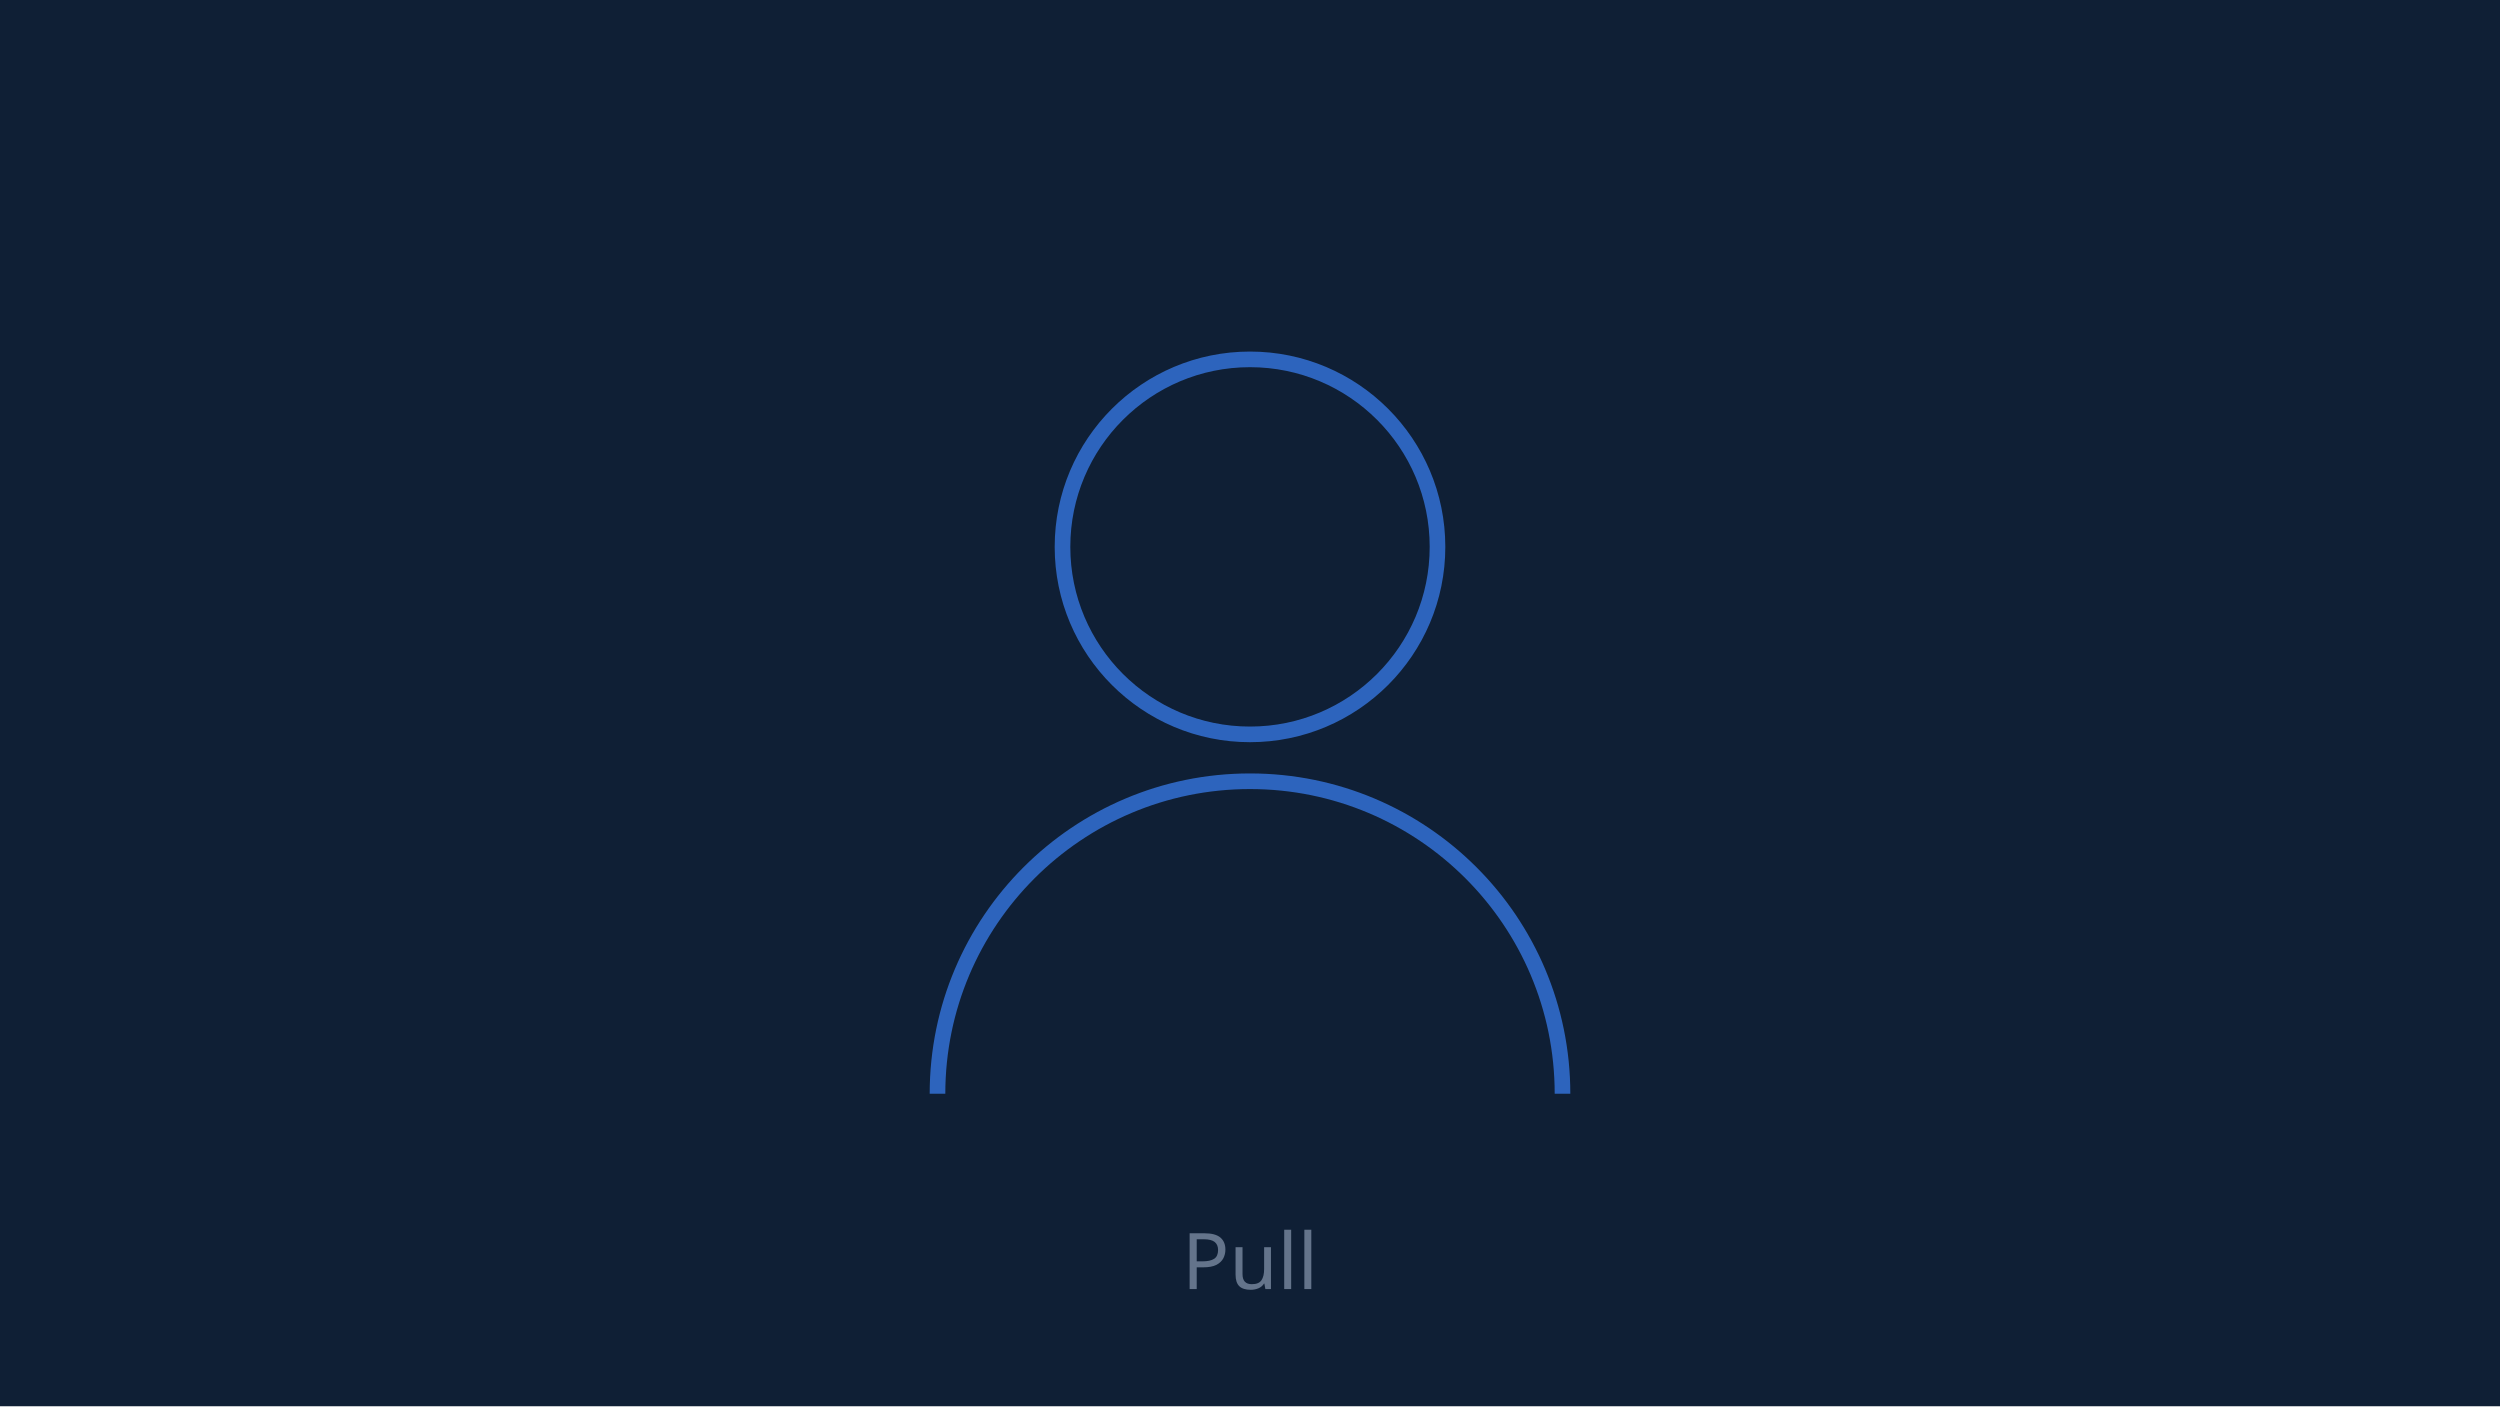
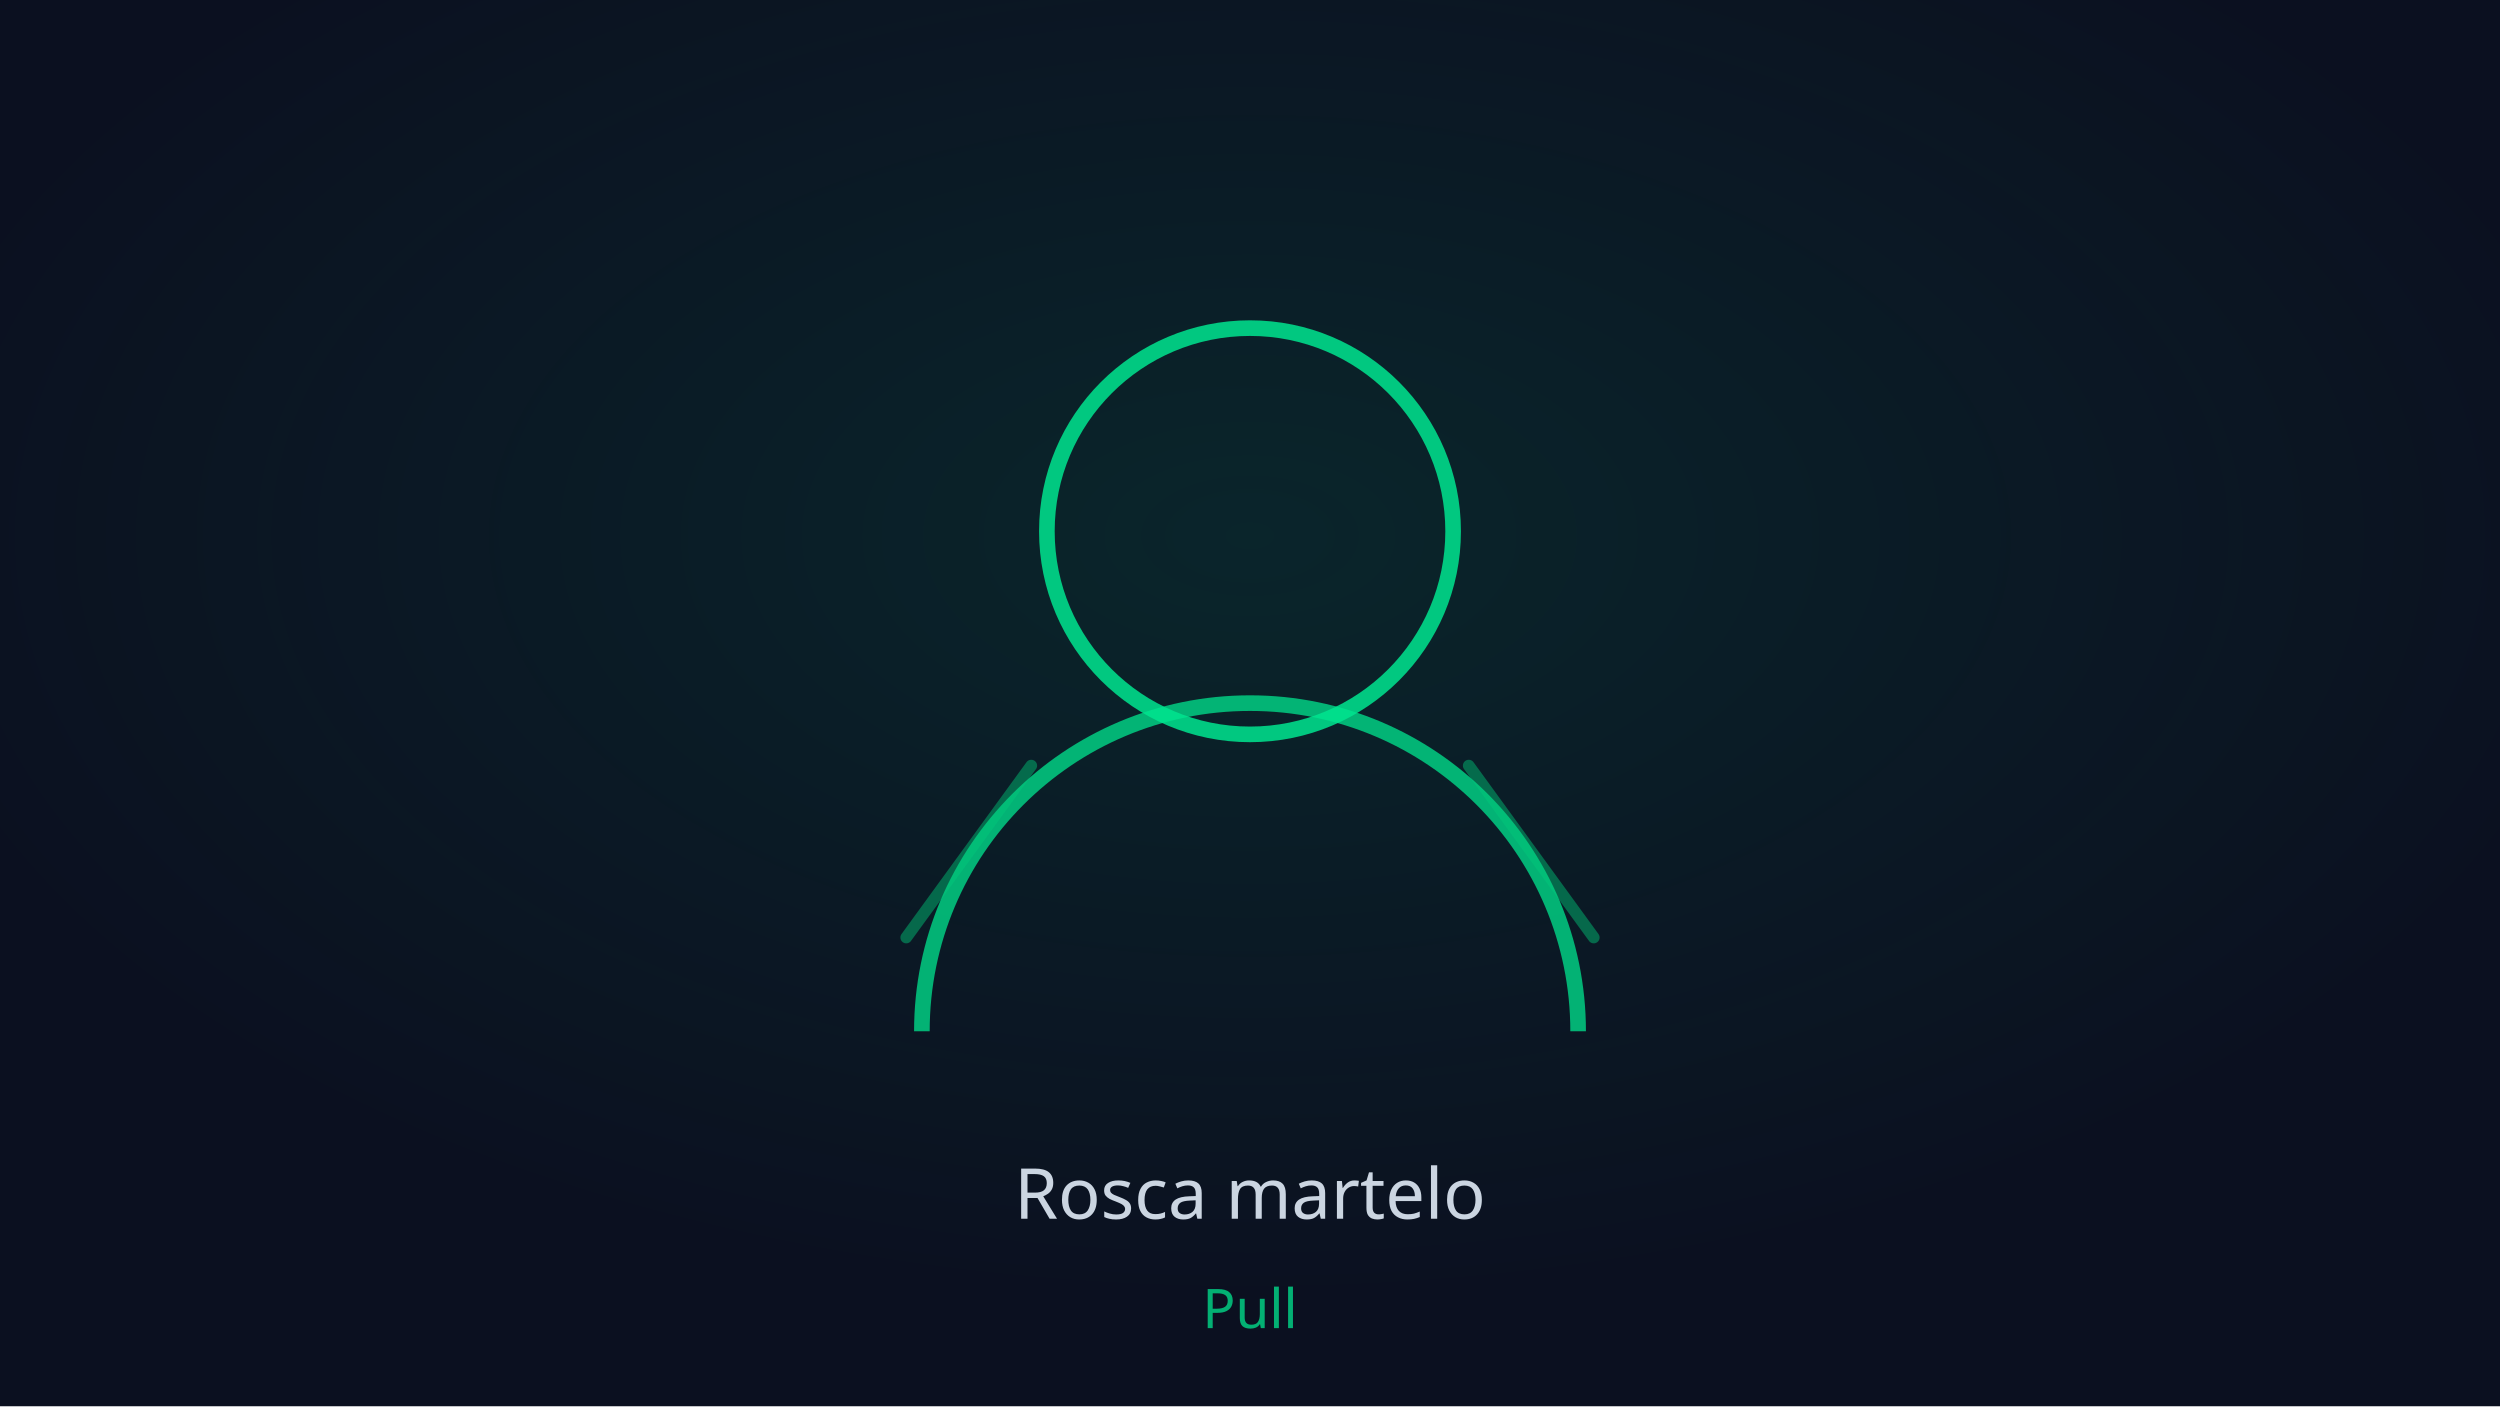
<svg xmlns="http://www.w3.org/2000/svg" viewBox="0 0 320 180" fill="none">
-   <rect width="320" height="180" fill="#0f1f35" />
-   <circle cx="160" cy="70" r="24" stroke="#3b82f6" stroke-width="2" opacity="0.7" />
-   <path d="M120 140c0-22.091 17.909-40 40-40s40 17.909 40 40" stroke="#3b82f6" stroke-width="2" opacity="0.7" />
-   <text x="160" y="165" text-anchor="middle" fill="#64748b" font-family="system-ui,sans-serif" font-size="10">Pull</text>
+   <defs>
+     <linearGradient id="tbg" x1="0" y1="0" x2="320" y2="180">
+       <stop stop-color="#0b1020" />
+       <stop offset="1" stop-color="#152238" />
+     </linearGradient>
+     <radialGradient id="tglow" cx="50%" cy="38%" r="55%">
+       <stop stop-color="#00E58F" stop-opacity="0.1" />
+       <stop offset="1" stop-color="#00E58F" stop-opacity="0" />
+     </radialGradient>
+   </defs>
+   <rect width="320" height="180" fill="url(#tbg)" />
+   <rect width="320" height="180" fill="url(#tglow)" />
+   <circle cx="160" cy="68" r="26" stroke="#00E58F" stroke-width="2" opacity="0.85" />
+   <path d="M118 132c0-23.196 18.804-42 42-42s42 18.804 42 42" stroke="#00E58F" stroke-width="2" opacity="0.75" />
+   <path d="M132 98l-16 22M188 98l16 22" stroke="#00C97B" stroke-width="1.5" stroke-linecap="round" opacity="0.45" />
+   <text x="160" y="156" text-anchor="middle" fill="#cbd5e1" font-family="system-ui,sans-serif" font-size="9" font-weight="500">Rosca martelo</text>
+   <text x="160" y="170" text-anchor="middle" fill="#00E58F" font-family="system-ui,sans-serif" font-size="7" opacity="0.75">Pull</text>
</svg>
